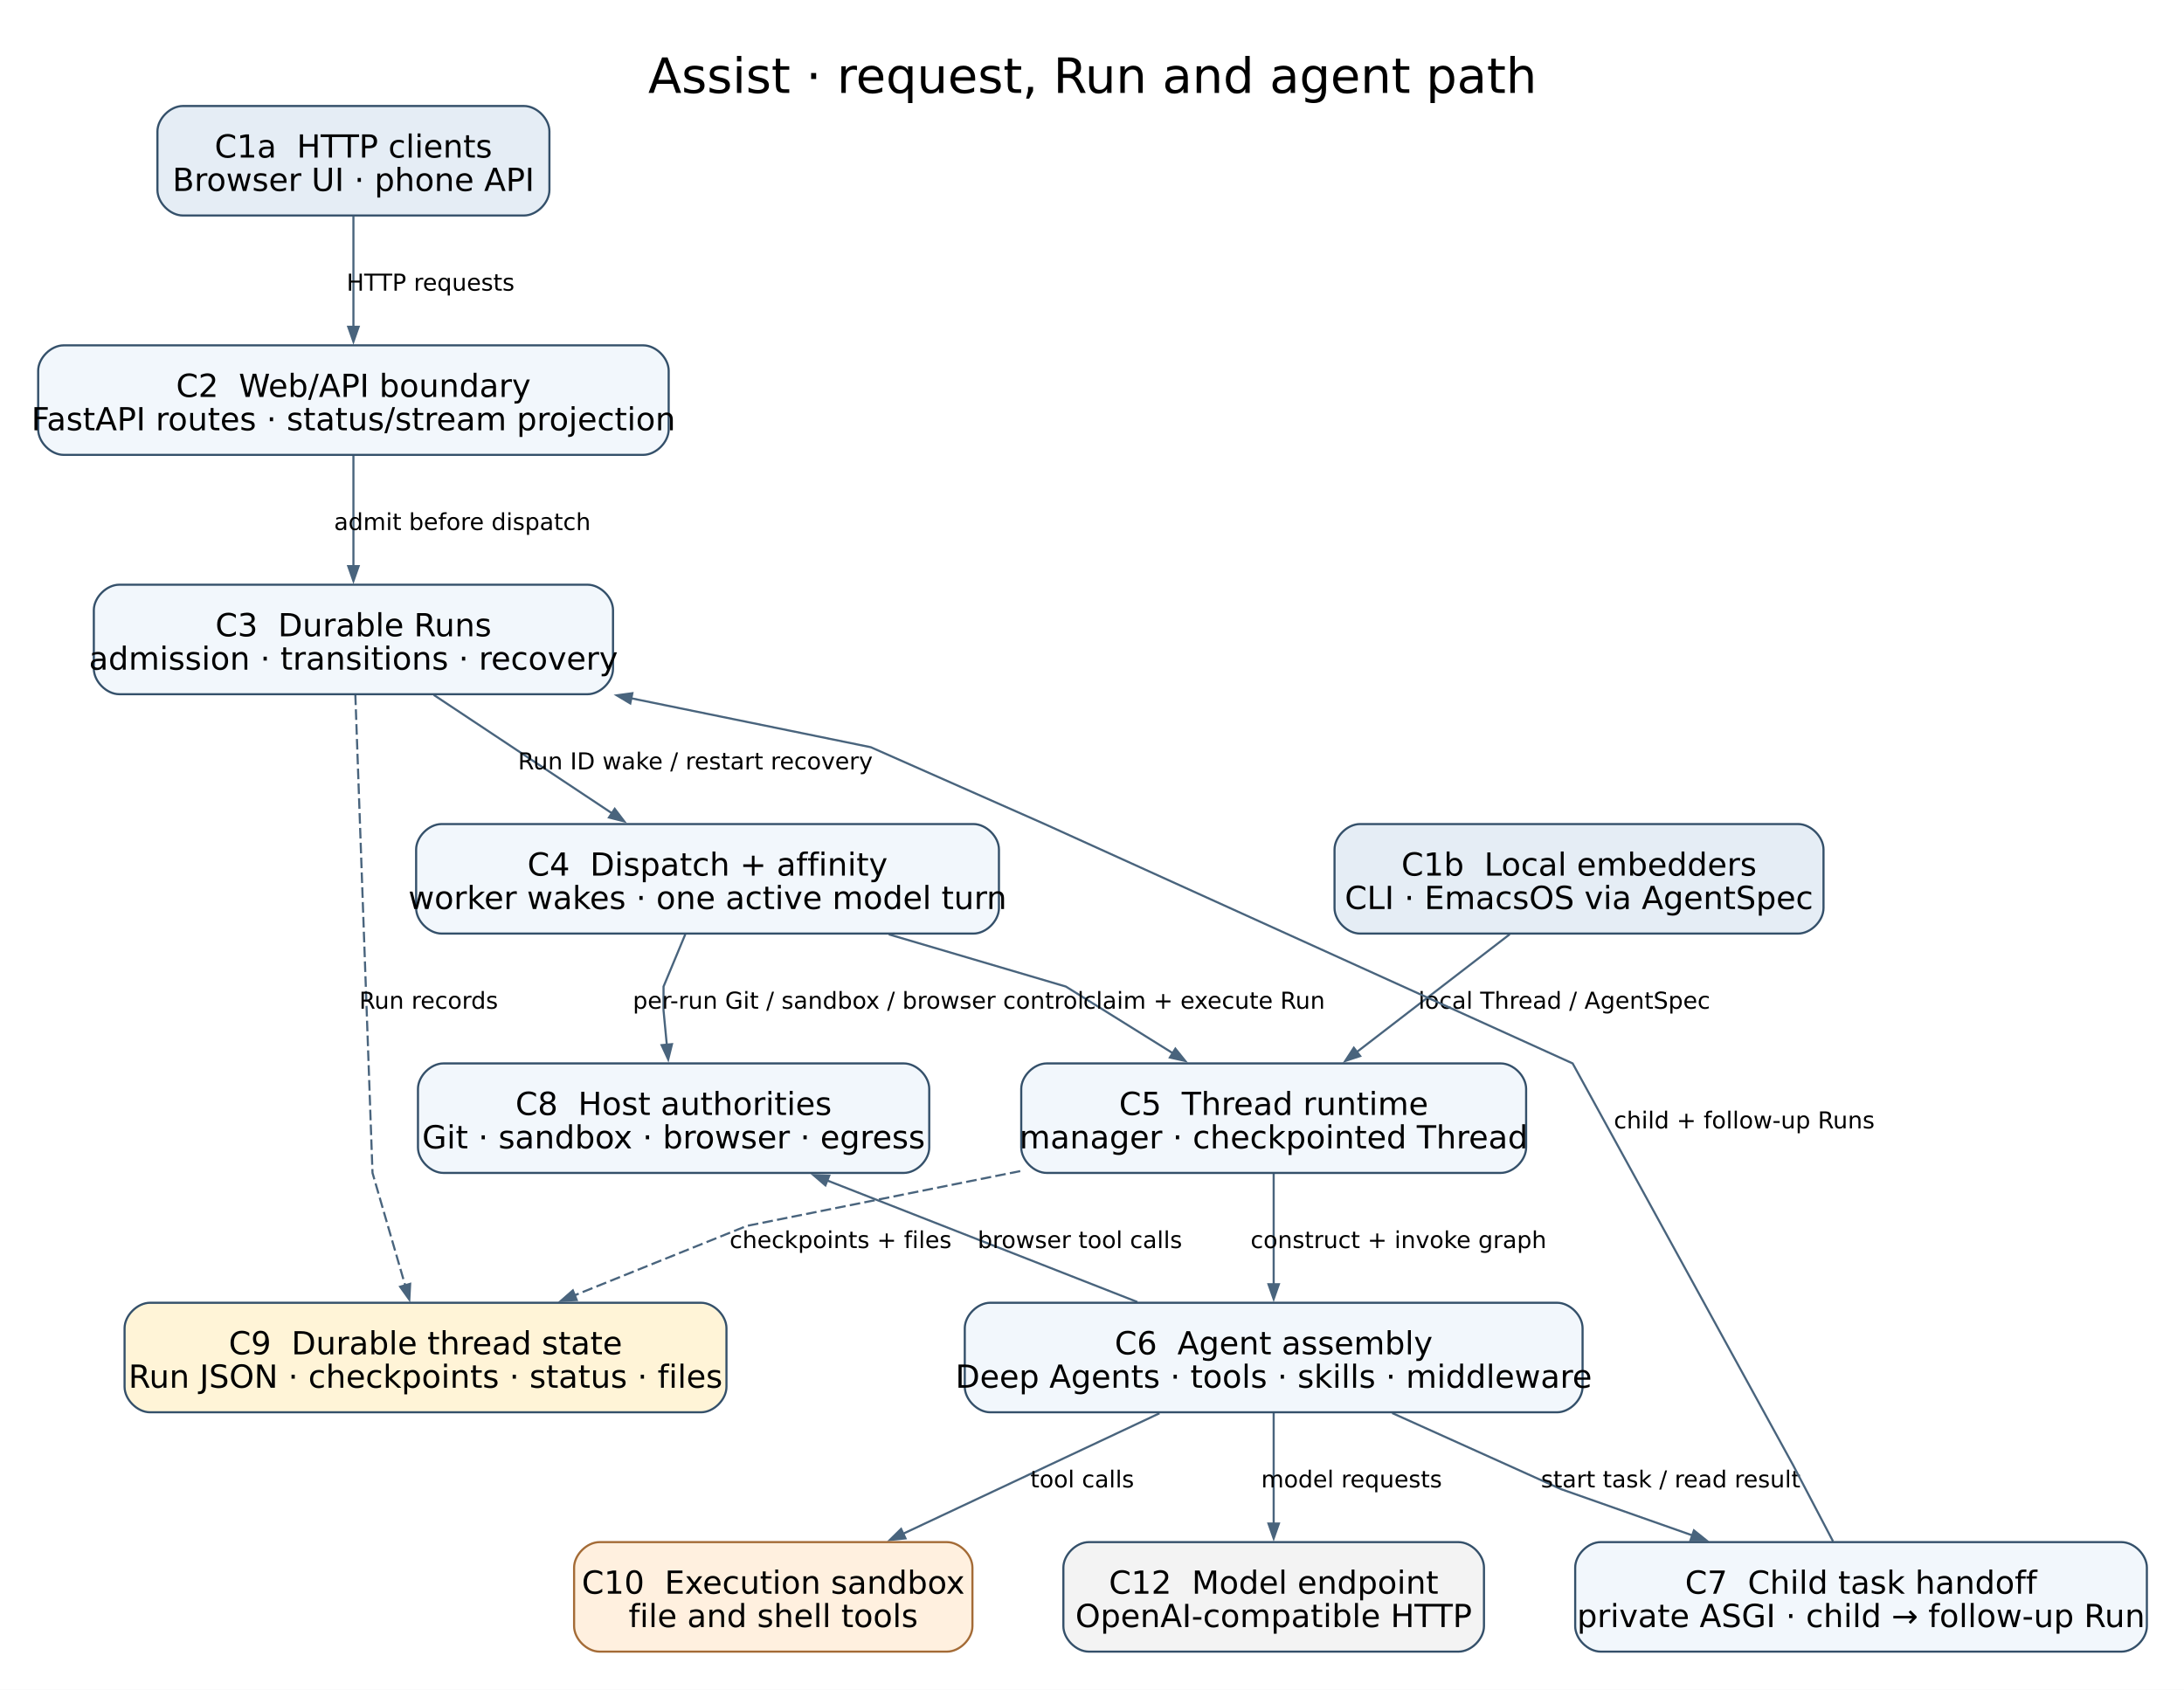
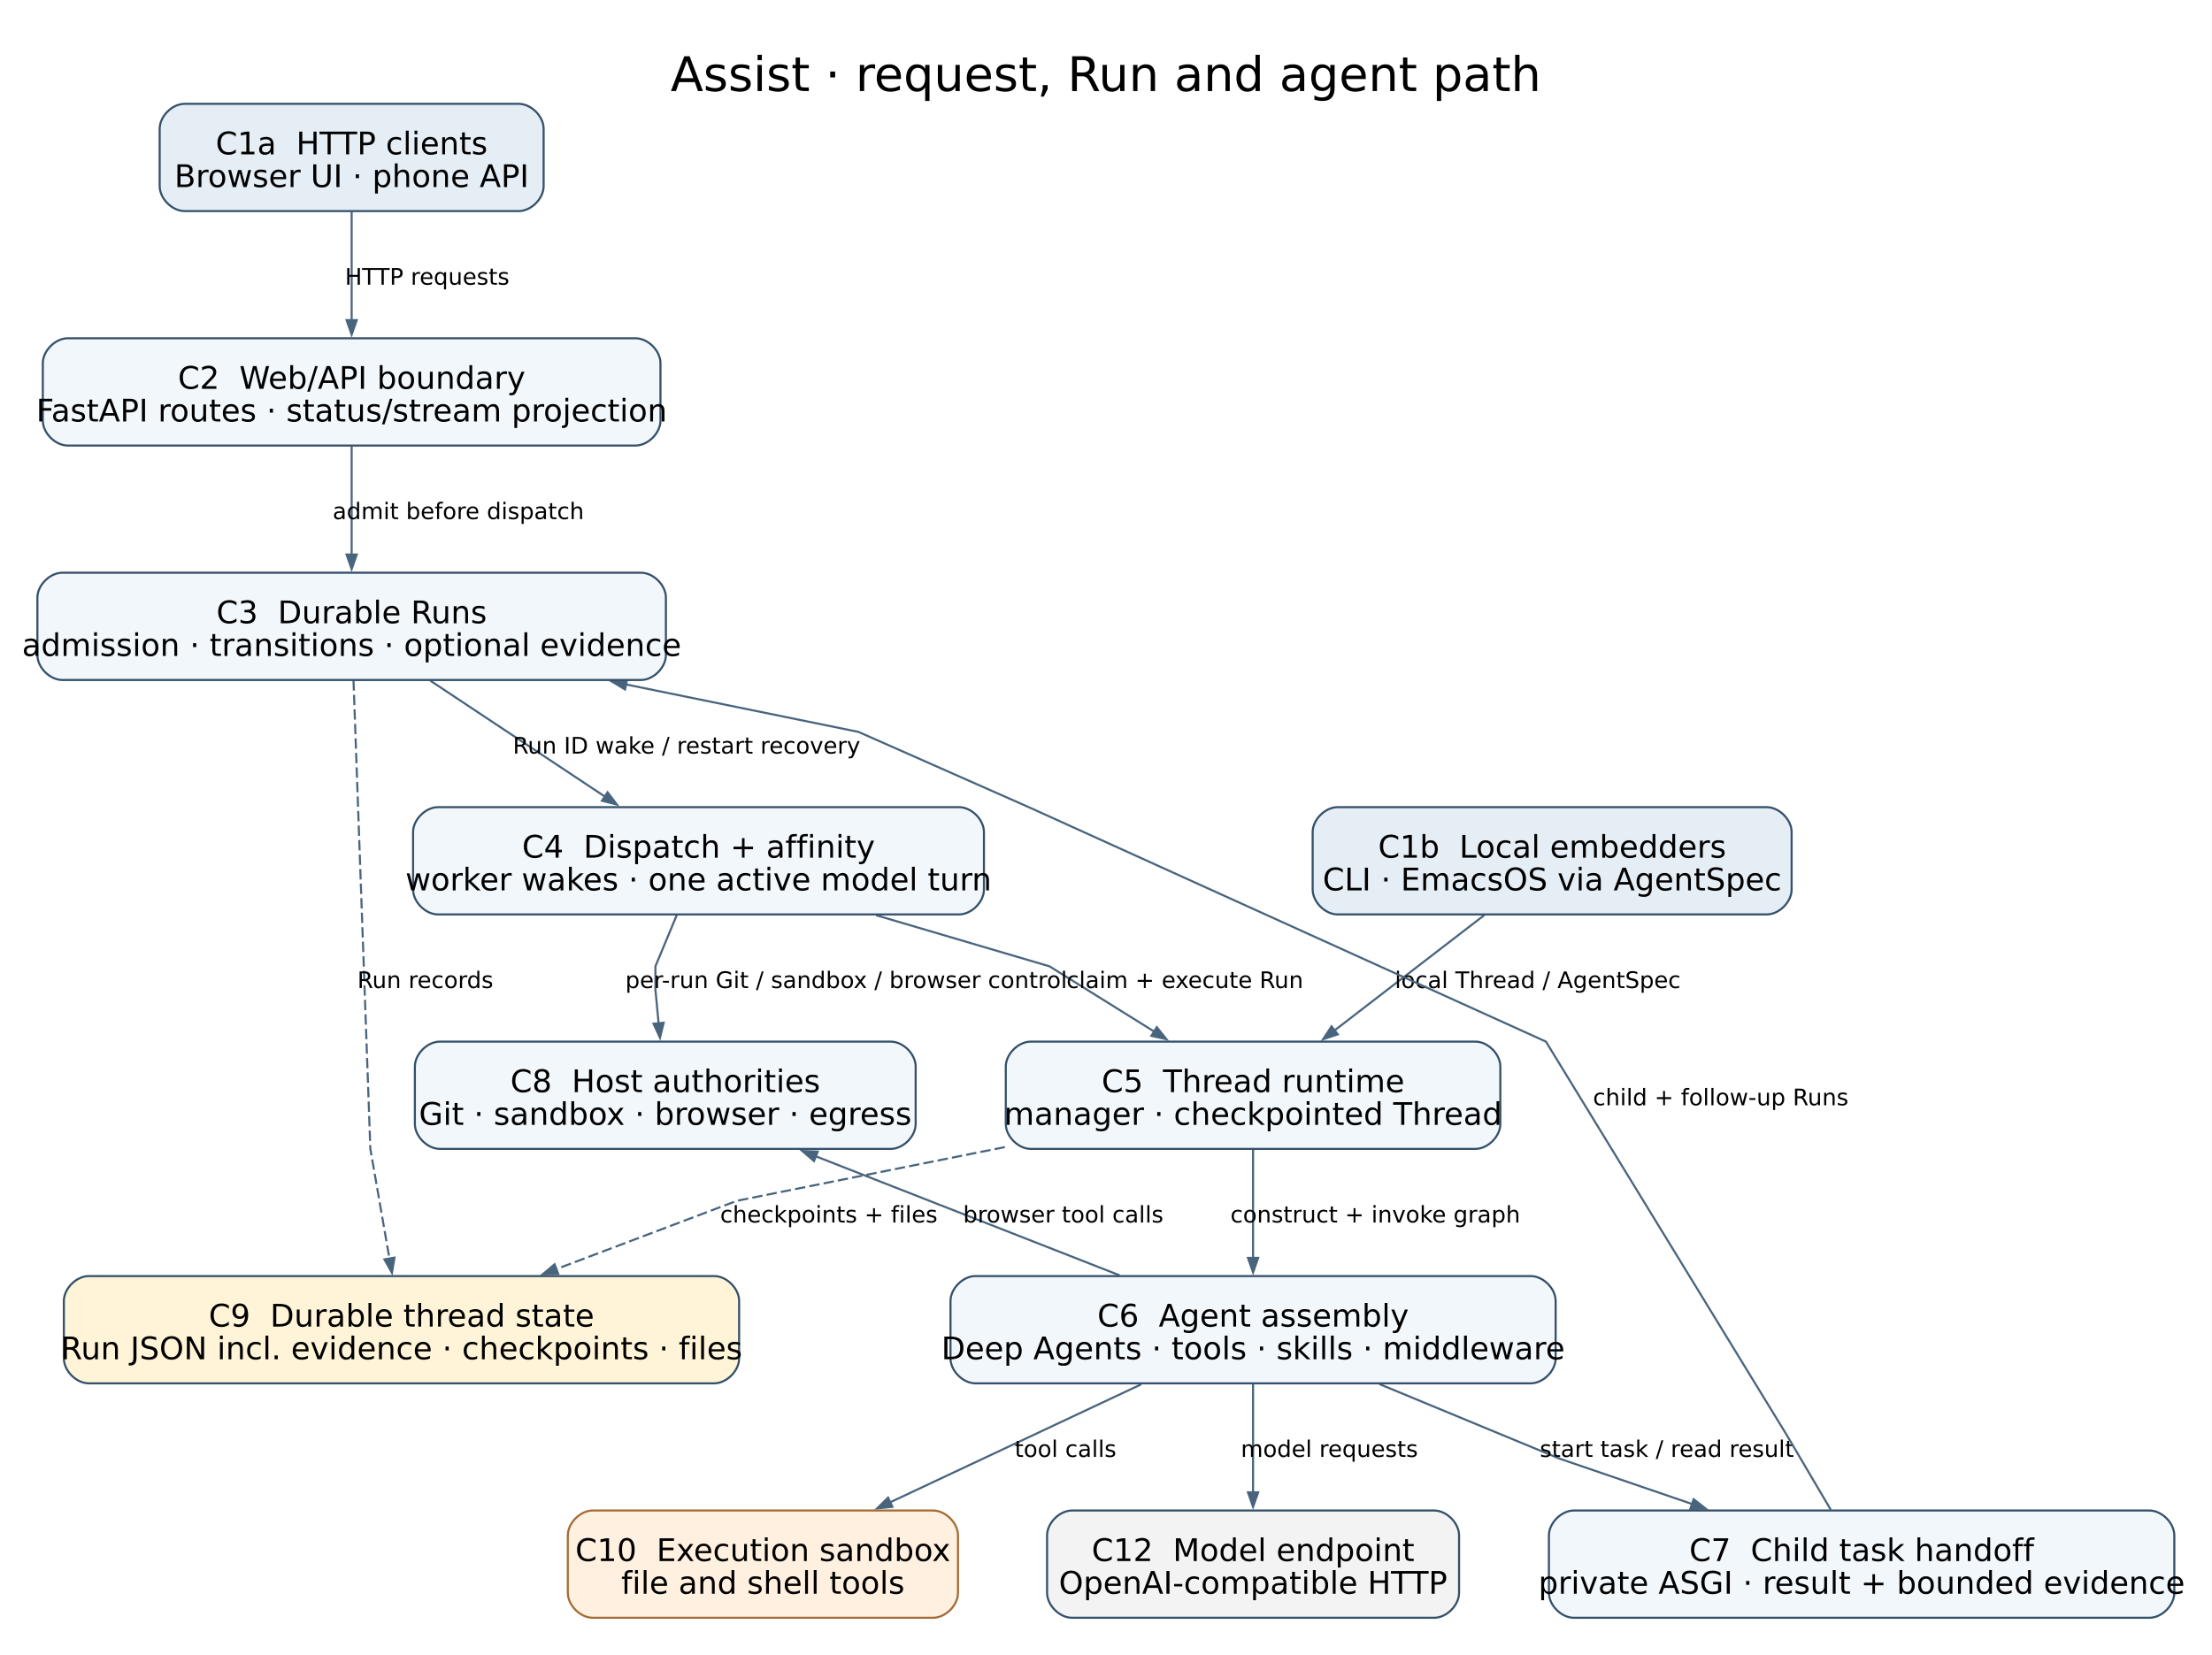
- <svg xmlns="http://www.w3.org/2000/svg" width="1030pt" height="797pt" viewBox="0.00 0.00 1030.00 797.00">
+ <svg xmlns="http://www.w3.org/2000/svg" width="1065pt" height="797pt" viewBox="0.00 0.00 1065.00 797.00">
  <g id="graph0" class="graph" transform="scale(1 1) rotate(0) translate(18 779.12)">
-     <polygon fill="white" stroke="none" points="-18,18 -18,-779.12 1012.49,-779.12 1012.49,18 -18,18" />
-     <text xml:space="preserve" text-anchor="middle" x="497.24" y="-735.27" font-family="DejaVu Sans" font-size="23.00">Assist · request, Run and agent path</text>
+     <polygon fill="white" stroke="none" points="-18,18 -18,-779.12 1046.86,-779.12 1046.86,18 -18,18" />
+     <text xml:space="preserve" text-anchor="middle" x="514.43" y="-735.27" font-family="DejaVu Sans" font-size="23.00">Assist · request, Run and agent path</text>
    <g id="edge1" class="edge">
-       <path fill="none" stroke="#49647d" d="M148.68,-677.12C148.68,-661.67 148.68,-641.68 148.68,-624.89" />
-       <polygon fill="#49647d" stroke="#49647d" points="151.13,-624.96 148.68,-617.96 146.23,-624.96 151.13,-624.96" />
-       <text xml:space="preserve" text-anchor="middle" x="185.06" y="-642.01" font-family="DejaVu Sans" font-size="11.00">HTTP requests</text>
+       <path fill="none" stroke="#49647d" d="M151.31,-677.12C151.31,-661.67 151.31,-641.68 151.31,-624.89" />
+       <polygon fill="#49647d" stroke="#49647d" points="153.76,-624.96 151.31,-617.96 148.86,-624.96 153.76,-624.96" />
+       <text xml:space="preserve" text-anchor="middle" x="187.68" y="-642.01" font-family="DejaVu Sans" font-size="11.00">HTTP requests</text>
    </g>
    <g id="edge5" class="edge">
-       <path fill="none" stroke="#49647d" d="M694,-338.39C672.55,-321.87 644.39,-300.18 621.76,-282.75" />
-       <polygon fill="#49647d" stroke="#49647d" points="623.47,-280.97 616.43,-278.64 620.48,-284.85 623.47,-280.97" />
-       <text xml:space="preserve" text-anchor="middle" x="719.75" y="-303.28" font-family="DejaVu Sans" font-size="11.00">local Thread / AgentSpec</text>
+       <path fill="none" stroke="#49647d" d="M696.63,-338.39C675.18,-321.87 647.01,-300.18 624.38,-282.75" />
+       <polygon fill="#49647d" stroke="#49647d" points="626.09,-280.97 619.05,-278.64 623.1,-284.85 626.09,-280.97" />
+       <text xml:space="preserve" text-anchor="middle" x="722.37" y="-303.28" font-family="DejaVu Sans" font-size="11.00">local Thread / AgentSpec</text>
    </g>
    <g id="edge2" class="edge">
-       <path fill="none" stroke="#49647d" d="M148.68,-564.21C148.68,-548.76 148.68,-528.77 148.68,-511.98" />
-       <polygon fill="#49647d" stroke="#49647d" points="151.13,-512.05 148.68,-505.05 146.23,-512.05 151.13,-512.05" />
-       <text xml:space="preserve" text-anchor="middle" x="200.06" y="-529.1" font-family="DejaVu Sans" font-size="11.00">admit before dispatch</text>
+       <path fill="none" stroke="#49647d" d="M151.31,-564.21C151.31,-548.76 151.31,-528.77 151.31,-511.98" />
+       <polygon fill="#49647d" stroke="#49647d" points="153.76,-512.05 151.31,-505.05 148.86,-512.05 153.76,-512.05" />
+       <text xml:space="preserve" text-anchor="middle" x="202.68" y="-529.1" font-family="DejaVu Sans" font-size="11.00">admit before dispatch</text>
    </g>
    <g id="edge3" class="edge">
-       <path fill="none" stroke="#49647d" d="M186.57,-451.3C211.58,-434.7 244.44,-412.87 270.76,-395.39" />
-       <polygon fill="#49647d" stroke="#49647d" points="271.91,-397.57 276.39,-391.66 269.2,-393.49 271.91,-397.57" />
-       <text xml:space="preserve" text-anchor="middle" x="309.94" y="-416.19" font-family="DejaVu Sans" font-size="11.00">Run ID wake / restart recovery</text>
+       <path fill="none" stroke="#49647d" d="M189.2,-451.3C214.2,-434.7 247.07,-412.87 273.38,-395.39" />
+       <polygon fill="#49647d" stroke="#49647d" points="274.53,-397.57 279.01,-391.66 271.82,-393.49 274.53,-397.57" />
+       <text xml:space="preserve" text-anchor="middle" x="312.56" y="-416.19" font-family="DejaVu Sans" font-size="11.00">Run ID wake / restart recovery</text>
    </g>
    <g id="edge11" class="edge">
-       <path fill="none" stroke="#49647d" stroke-dasharray="5,2" d="M149.58,-451.52C151.85,-388.12 157.68,-225.82 157.68,-225.82 157.68,-225.82 166.06,-196.96 173.12,-172.66" />
-       <polygon fill="#49647d" stroke="#49647d" points="175.43,-173.5 175.03,-166.09 170.72,-172.13 175.43,-173.5" />
-       <text xml:space="preserve" text-anchor="middle" x="184.16" y="-303.28" font-family="DejaVu Sans" font-size="11.00">Run records</text>
+       <path fill="none" stroke="#49647d" stroke-dasharray="5,2" d="M152.2,-451.52C154.48,-388.12 160.31,-225.82 160.31,-225.82 160.31,-225.82 165.29,-197.21 169.51,-172.97" />
+       <polygon fill="#49647d" stroke="#49647d" points="171.92,-173.45 170.71,-166.13 167.09,-172.6 171.92,-173.45" />
+       <text xml:space="preserve" text-anchor="middle" x="186.78" y="-303.28" font-family="DejaVu Sans" font-size="11.00">Run records</text>
    </g>
    <g id="edge4" class="edge">
-       <path fill="none" stroke="#49647d" d="M401.17,-338.35C443.09,-325.99 484.68,-313.73 484.68,-313.73 484.68,-313.73 510.23,-297.81 535.24,-282.22" />
-       <polygon fill="#49647d" stroke="#49647d" points="536.32,-284.43 540.97,-278.65 533.73,-280.27 536.32,-284.43" />
-       <text xml:space="preserve" text-anchor="middle" x="549.86" y="-303.28" font-family="DejaVu Sans" font-size="11.00">claim + execute Run</text>
+       <path fill="none" stroke="#49647d" d="M403.8,-338.35C445.71,-325.99 487.31,-313.73 487.31,-313.73 487.31,-313.73 512.85,-297.81 537.86,-282.22" />
+       <polygon fill="#49647d" stroke="#49647d" points="538.95,-284.43 543.59,-278.65 536.36,-280.27 538.95,-284.43" />
+       <text xml:space="preserve" text-anchor="middle" x="552.48" y="-303.28" font-family="DejaVu Sans" font-size="11.00">claim + execute Run</text>
    </g>
    <g id="edge9" class="edge">
-       <path fill="none" stroke="#49647d" d="M305.18,-338.35C300.04,-325.99 294.93,-313.73 294.93,-313.73 294.93,-313.73 294.93,-302.48 294.93,-302.48 294.93,-302.48 295.63,-295.14 296.49,-286.1" />
-       <polygon fill="#49647d" stroke="#49647d" points="298.91,-286.56 297.13,-279.36 294.03,-286.1 298.91,-286.56" />
-       <text xml:space="preserve" text-anchor="middle" x="386.81" y="-303.28" font-family="DejaVu Sans" font-size="11.00">per-run Git / sandbox / browser control</text>
+       <path fill="none" stroke="#49647d" d="M307.81,-338.35C302.66,-325.99 297.56,-313.73 297.56,-313.73 297.56,-313.73 297.56,-302.48 297.56,-302.48 297.56,-302.48 298.25,-295.14 299.12,-286.1" />
+       <polygon fill="#49647d" stroke="#49647d" points="301.53,-286.56 299.76,-279.36 296.66,-286.1 301.53,-286.56" />
+       <text xml:space="preserve" text-anchor="middle" x="389.43" y="-303.28" font-family="DejaVu Sans" font-size="11.00">per-run Git / sandbox / browser control</text>
    </g>
    <g id="edge6" class="edge">
-       <path fill="none" stroke="#49647d" d="M582.68,-225.48C582.68,-210.03 582.68,-190.04 582.68,-173.25" />
-       <polygon fill="#49647d" stroke="#49647d" points="585.13,-173.32 582.68,-166.32 580.23,-173.32 585.13,-173.32" />
-       <text xml:space="preserve" text-anchor="middle" x="641.56" y="-190.37" font-family="DejaVu Sans" font-size="11.00">construct + invoke graph</text>
+       <path fill="none" stroke="#49647d" d="M585.31,-225.48C585.31,-210.03 585.31,-190.04 585.31,-173.25" />
+       <polygon fill="#49647d" stroke="#49647d" points="587.76,-173.32 585.31,-166.32 582.86,-173.32 587.76,-173.32" />
+       <text xml:space="preserve" text-anchor="middle" x="644.18" y="-190.37" font-family="DejaVu Sans" font-size="11.00">construct + invoke graph</text>
    </g>
    <g id="edge12" class="edge">
-       <path fill="none" stroke="#49647d" stroke-dasharray="5,2" d="M463.16,-226.68C399.5,-213.92 334.18,-200.82 334.18,-200.82 334.18,-200.82 292.63,-184.07 253.05,-168.11" />
-       <polygon fill="#49647d" stroke="#49647d" points="253.99,-165.85 246.58,-165.5 252.16,-170.39 253.99,-165.85" />
-       <text xml:space="preserve" text-anchor="middle" x="378.43" y="-190.37" font-family="DejaVu Sans" font-size="11.00">checkpoints + files</text>
+       <path fill="none" stroke="#49647d" stroke-dasharray="5,2" d="M465.79,-226.68C402.12,-213.92 336.81,-200.82 336.81,-200.82 336.81,-200.82 292.14,-183.93 249.8,-167.91" />
+       <polygon fill="#49647d" stroke="#49647d" points="250.76,-165.66 243.34,-165.47 249.02,-170.24 250.76,-165.66" />
+       <text xml:space="preserve" text-anchor="middle" x="381.06" y="-190.37" font-family="DejaVu Sans" font-size="11.00">checkpoints + files</text>
    </g>
    <g id="edge7" class="edge">
-       <path fill="none" stroke="#49647d" d="M638.58,-112.54C675.9,-95.72 718.18,-76.66 718.18,-76.66 718.18,-76.66 748.03,-66.15 780.31,-54.78" />
-       <polygon fill="#49647d" stroke="#49647d" points="780.88,-57.18 786.67,-52.54 779.26,-52.55 780.88,-57.18" />
-       <text xml:space="preserve" text-anchor="middle" x="769.93" y="-77.46" font-family="DejaVu Sans" font-size="11.00">start task / read result</text>
+       <path fill="none" stroke="#49647d" d="M646.15,-112.54C686.78,-95.72 732.81,-76.66 732.81,-76.66 732.81,-76.66 763.5,-66.15 796.69,-54.78" />
+       <polygon fill="#49647d" stroke="#49647d" points="797.44,-57.11 803.27,-52.53 795.85,-52.48 797.44,-57.11" />
+       <text xml:space="preserve" text-anchor="middle" x="784.56" y="-77.46" font-family="DejaVu Sans" font-size="11.00">start task / read result</text>
    </g>
    <g id="edge10" class="edge">
-       <path fill="none" stroke="#49647d" d="M518.39,-164.94C474.8,-182.02 417.14,-204.62 371.96,-222.32" />
-       <polygon fill="#49647d" stroke="#49647d" points="371.28,-219.96 365.66,-224.79 373.07,-224.52 371.28,-219.96" />
-       <text xml:space="preserve" text-anchor="middle" x="491.29" y="-190.37" font-family="DejaVu Sans" font-size="11.00">browser tool calls</text>
+       <path fill="none" stroke="#49647d" d="M521.01,-164.94C477.43,-182.02 419.76,-204.62 374.59,-222.32" />
+       <polygon fill="#49647d" stroke="#49647d" points="373.91,-219.96 368.29,-224.79 375.7,-224.52 373.91,-219.96" />
+       <text xml:space="preserve" text-anchor="middle" x="493.92" y="-190.37" font-family="DejaVu Sans" font-size="11.00">browser tool calls</text>
    </g>
    <g id="edge13" class="edge">
-       <path fill="none" stroke="#49647d" d="M528.83,-112.43C492.74,-95.47 445.14,-73.1 407.65,-55.48" />
-       <polygon fill="#49647d" stroke="#49647d" points="409.04,-53.43 401.67,-52.67 406.96,-57.87 409.04,-53.43" />
-       <text xml:space="preserve" text-anchor="middle" x="492.38" y="-77.46" font-family="DejaVu Sans" font-size="11.00">tool calls</text>
+       <path fill="none" stroke="#49647d" d="M531.46,-112.43C495.36,-95.47 447.77,-73.1 410.28,-55.48" />
+       <polygon fill="#49647d" stroke="#49647d" points="411.67,-53.43 404.29,-52.67 409.58,-57.87 411.67,-53.43" />
+       <text xml:space="preserve" text-anchor="middle" x="495.01" y="-77.46" font-family="DejaVu Sans" font-size="11.00">tool calls</text>
    </g>
    <g id="edge14" class="edge">
-       <path fill="none" stroke="#49647d" d="M582.68,-112.57C582.68,-97.12 582.68,-77.13 582.68,-60.34" />
-       <polygon fill="#49647d" stroke="#49647d" points="585.13,-60.41 582.68,-53.41 580.23,-60.41 585.13,-60.41" />
-       <text xml:space="preserve" text-anchor="middle" x="619.43" y="-77.46" font-family="DejaVu Sans" font-size="11.00">model requests</text>
+       <path fill="none" stroke="#49647d" d="M585.31,-112.57C585.31,-97.12 585.31,-77.13 585.31,-60.34" />
+       <polygon fill="#49647d" stroke="#49647d" points="587.76,-60.41 585.31,-53.41 582.86,-60.41 587.76,-60.41" />
+       <text xml:space="preserve" text-anchor="middle" x="622.06" y="-77.46" font-family="DejaVu Sans" font-size="11.00">model requests</text>
    </g>
    <g id="edge8" class="edge">
-       <path fill="none" stroke="#49647d" d="M846.48,-52.03C837.66,-68.85 827.68,-87.91 827.68,-87.91 827.68,-87.91 723.68,-277.48 723.68,-277.48 723.68,-277.48 474.68,-390.39 474.68,-390.39 474.68,-390.39 392.68,-426.64 392.68,-426.64 392.68,-426.64 337.47,-437.91 279.58,-449.74" />
-       <polygon fill="#49647d" stroke="#49647d" points="279.25,-447.3 272.88,-451.11 280.23,-452.11 279.25,-447.3" />
-       <text xml:space="preserve" text-anchor="middle" x="804.61" y="-246.82" font-family="DejaVu Sans" font-size="11.00">child + follow-up Runs</text>
+       <path fill="none" stroke="#49647d" d="M863.45,-52.03C853.54,-68.85 842.31,-87.91 842.31,-87.91 842.31,-87.91 726.31,-277.48 726.31,-277.48 726.31,-277.48 477.31,-390.39 477.31,-390.39 477.31,-390.39 395.31,-426.64 395.31,-426.64 395.31,-426.64 340.74,-437.78 283.22,-449.53" />
+       <polygon fill="#49647d" stroke="#49647d" points="282.94,-447.09 276.57,-450.89 283.92,-451.89 282.94,-447.09" />
+       <text xml:space="preserve" text-anchor="middle" x="810.47" y="-246.82" font-family="DejaVu Sans" font-size="11.00">child + follow-up Runs</text>
    </g>
    <g id="node1" class="node">
-       <path fill="#e5edf5" stroke="#34506a" d="M229.11,-729.12C229.11,-729.12 68.25,-729.12 68.25,-729.12 62.25,-729.12 56.25,-723.12 56.25,-717.12 56.25,-717.12 56.25,-689.46 56.25,-689.46 56.25,-683.46 62.25,-677.46 68.25,-677.46 68.25,-677.46 229.11,-677.46 229.11,-677.46 235.11,-677.46 241.11,-683.46 241.11,-689.46 241.11,-689.46 241.11,-717.12 241.11,-717.12 241.11,-723.12 235.11,-729.12 229.11,-729.12" />
-       <text xml:space="preserve" text-anchor="middle" x="148.68" y="-704.79" font-family="DejaVu Sans" font-size="15.00">C1a  HTTP clients</text>
-       <text xml:space="preserve" text-anchor="middle" x="148.68" y="-689.04" font-family="DejaVu Sans" font-size="15.00">Browser UI · phone API</text>
+       <path fill="#e5edf5" stroke="#34506a" d="M231.74,-729.12C231.74,-729.12 70.88,-729.12 70.88,-729.12 64.88,-729.12 58.88,-723.12 58.88,-717.12 58.88,-717.12 58.88,-689.46 58.88,-689.46 58.88,-683.46 64.88,-677.46 70.88,-677.46 70.88,-677.46 231.74,-677.46 231.74,-677.46 237.74,-677.46 243.74,-683.46 243.74,-689.46 243.74,-689.46 243.74,-717.12 243.74,-717.12 243.74,-723.12 237.74,-729.12 231.74,-729.12" />
+       <text xml:space="preserve" text-anchor="middle" x="151.31" y="-704.79" font-family="DejaVu Sans" font-size="15.00">C1a  HTTP clients</text>
+       <text xml:space="preserve" text-anchor="middle" x="151.31" y="-689.04" font-family="DejaVu Sans" font-size="15.00">Browser UI · phone API</text>
    </g>
    <g id="node2" class="node">
-       <path fill="#e5edf5" stroke="#34506a" d="M829.99,-390.39C829.99,-390.39 623.38,-390.39 623.38,-390.39 617.38,-390.39 611.38,-384.39 611.38,-378.39 611.38,-378.39 611.38,-350.73 611.38,-350.73 611.38,-344.73 617.38,-338.73 623.38,-338.73 623.38,-338.73 829.99,-338.73 829.99,-338.73 835.99,-338.73 841.99,-344.73 841.99,-350.73 841.99,-350.73 841.99,-378.39 841.99,-378.39 841.99,-384.39 835.99,-390.39 829.99,-390.39" />
-       <text xml:space="preserve" text-anchor="middle" x="726.68" y="-366.06" font-family="DejaVu Sans" font-size="15.00">C1b  Local embedders</text>
-       <text xml:space="preserve" text-anchor="middle" x="726.68" y="-350.31" font-family="DejaVu Sans" font-size="15.00">CLI · EmacsOS via AgentSpec</text>
+       <path fill="#e5edf5" stroke="#34506a" d="M832.61,-390.39C832.61,-390.39 626,-390.39 626,-390.39 620,-390.39 614,-384.39 614,-378.39 614,-378.39 614,-350.73 614,-350.73 614,-344.73 620,-338.73 626,-338.73 626,-338.73 832.61,-338.73 832.61,-338.73 838.61,-338.73 844.61,-344.73 844.61,-350.73 844.61,-350.73 844.61,-378.39 844.61,-378.39 844.61,-384.39 838.61,-390.39 832.61,-390.39" />
+       <text xml:space="preserve" text-anchor="middle" x="729.31" y="-366.06" font-family="DejaVu Sans" font-size="15.00">C1b  Local embedders</text>
+       <text xml:space="preserve" text-anchor="middle" x="729.31" y="-350.31" font-family="DejaVu Sans" font-size="15.00">CLI · EmacsOS via AgentSpec</text>
    </g>
    <g id="node3" class="node">
-       <path fill="#f2f7fc" stroke="#34506a" d="M285.36,-616.21C285.36,-616.21 12,-616.21 12,-616.21 6,-616.21 0,-610.21 0,-604.21 0,-604.21 0,-576.55 0,-576.55 0,-570.55 6,-564.55 12,-564.55 12,-564.55 285.36,-564.55 285.36,-564.55 291.36,-564.55 297.36,-570.55 297.36,-576.55 297.36,-576.55 297.36,-604.21 297.36,-604.21 297.36,-610.21 291.36,-616.21 285.36,-616.21" />
-       <text xml:space="preserve" text-anchor="middle" x="148.68" y="-591.88" font-family="DejaVu Sans" font-size="15.00">C2  Web/API boundary</text>
-       <text xml:space="preserve" text-anchor="middle" x="148.68" y="-576.13" font-family="DejaVu Sans" font-size="15.00">FastAPI routes · status/stream projection</text>
+       <path fill="#f2f7fc" stroke="#34506a" d="M287.99,-616.21C287.99,-616.21 14.62,-616.21 14.62,-616.21 8.62,-616.21 2.62,-610.21 2.62,-604.21 2.62,-604.21 2.62,-576.55 2.62,-576.55 2.62,-570.55 8.62,-564.55 14.62,-564.55 14.62,-564.55 287.99,-564.55 287.99,-564.55 293.99,-564.55 299.99,-570.55 299.99,-576.55 299.99,-576.55 299.99,-604.21 299.99,-604.21 299.99,-610.21 293.99,-616.21 287.99,-616.21" />
+       <text xml:space="preserve" text-anchor="middle" x="151.31" y="-591.88" font-family="DejaVu Sans" font-size="15.00">C2  Web/API boundary</text>
+       <text xml:space="preserve" text-anchor="middle" x="151.31" y="-576.13" font-family="DejaVu Sans" font-size="15.00">FastAPI routes · status/stream projection</text>
    </g>
    <g id="node4" class="node">
-       <path fill="#f2f7fc" stroke="#34506a" d="M259.11,-503.3C259.11,-503.3 38.25,-503.3 38.25,-503.3 32.25,-503.3 26.25,-497.3 26.25,-491.3 26.25,-491.3 26.25,-463.64 26.25,-463.64 26.25,-457.64 32.25,-451.64 38.25,-451.64 38.25,-451.64 259.11,-451.64 259.11,-451.64 265.11,-451.64 271.11,-457.64 271.11,-463.64 271.11,-463.64 271.11,-491.3 271.11,-491.3 271.11,-497.3 265.11,-503.3 259.11,-503.3" />
-       <text xml:space="preserve" text-anchor="middle" x="148.68" y="-478.97" font-family="DejaVu Sans" font-size="15.00">C3  Durable Runs</text>
-       <text xml:space="preserve" text-anchor="middle" x="148.68" y="-463.22" font-family="DejaVu Sans" font-size="15.00">admission · transitions · recovery</text>
+       <path fill="#f2f7fc" stroke="#34506a" d="M290.61,-503.3C290.61,-503.3 12,-503.3 12,-503.3 6,-503.3 0,-497.3 0,-491.3 0,-491.3 0,-463.64 0,-463.64 0,-457.64 6,-451.64 12,-451.64 12,-451.64 290.61,-451.64 290.61,-451.64 296.61,-451.64 302.61,-457.64 302.61,-463.64 302.61,-463.64 302.61,-491.3 302.61,-491.3 302.61,-497.3 296.61,-503.3 290.61,-503.3" />
+       <text xml:space="preserve" text-anchor="middle" x="151.31" y="-478.97" font-family="DejaVu Sans" font-size="15.00">C3  Durable Runs</text>
+       <text xml:space="preserve" text-anchor="middle" x="151.31" y="-463.22" font-family="DejaVu Sans" font-size="15.00">admission · transitions · optional evidence</text>
    </g>
    <g id="node5" class="node">
-       <path fill="#f2f7fc" stroke="#34506a" d="M441.11,-390.39C441.11,-390.39 190.25,-390.39 190.25,-390.39 184.25,-390.39 178.25,-384.39 178.25,-378.39 178.25,-378.39 178.25,-350.73 178.25,-350.73 178.25,-344.73 184.25,-338.73 190.25,-338.73 190.25,-338.73 441.11,-338.73 441.11,-338.73 447.11,-338.73 453.11,-344.73 453.11,-350.73 453.11,-350.73 453.11,-378.39 453.11,-378.39 453.11,-384.39 447.11,-390.39 441.11,-390.39" />
-       <text xml:space="preserve" text-anchor="middle" x="315.68" y="-366.06" font-family="DejaVu Sans" font-size="15.00">C4  Dispatch + affinity</text>
-       <text xml:space="preserve" text-anchor="middle" x="315.68" y="-350.31" font-family="DejaVu Sans" font-size="15.00">worker wakes · one active model turn</text>
+       <path fill="#f2f7fc" stroke="#34506a" d="M443.74,-390.39C443.74,-390.39 192.88,-390.39 192.88,-390.39 186.88,-390.39 180.88,-384.39 180.88,-378.39 180.88,-378.39 180.88,-350.73 180.88,-350.73 180.88,-344.73 186.88,-338.73 192.88,-338.73 192.88,-338.73 443.74,-338.73 443.74,-338.73 449.74,-338.73 455.74,-344.73 455.74,-350.73 455.74,-350.73 455.74,-378.39 455.74,-378.39 455.74,-384.39 449.74,-390.39 443.74,-390.39" />
+       <text xml:space="preserve" text-anchor="middle" x="318.31" y="-366.06" font-family="DejaVu Sans" font-size="15.00">C4  Dispatch + affinity</text>
+       <text xml:space="preserve" text-anchor="middle" x="318.31" y="-350.31" font-family="DejaVu Sans" font-size="15.00">worker wakes · one active model turn</text>
    </g>
    <g id="node6" class="node">
-       <path fill="#f2f7fc" stroke="#34506a" d="M689.74,-277.48C689.74,-277.48 475.63,-277.48 475.63,-277.48 469.63,-277.48 463.63,-271.48 463.63,-265.48 463.63,-265.48 463.63,-237.82 463.63,-237.82 463.63,-231.82 469.63,-225.82 475.63,-225.82 475.63,-225.82 689.74,-225.82 689.74,-225.82 695.74,-225.82 701.74,-231.82 701.74,-237.82 701.74,-237.82 701.74,-265.48 701.74,-265.48 701.74,-271.48 695.74,-277.48 689.74,-277.48" />
-       <text xml:space="preserve" text-anchor="middle" x="582.68" y="-253.15" font-family="DejaVu Sans" font-size="15.00">C5  Thread runtime</text>
-       <text xml:space="preserve" text-anchor="middle" x="582.68" y="-237.4" font-family="DejaVu Sans" font-size="15.00">manager · checkpointed Thread</text>
+       <path fill="#f2f7fc" stroke="#34506a" d="M692.36,-277.48C692.36,-277.48 478.25,-277.48 478.25,-277.48 472.25,-277.48 466.25,-271.48 466.25,-265.48 466.25,-265.48 466.25,-237.82 466.25,-237.82 466.25,-231.82 472.25,-225.82 478.25,-225.82 478.25,-225.82 692.36,-225.82 692.36,-225.82 698.36,-225.82 704.36,-231.82 704.36,-237.82 704.36,-237.82 704.36,-265.48 704.36,-265.48 704.36,-271.48 698.36,-277.48 692.36,-277.48" />
+       <text xml:space="preserve" text-anchor="middle" x="585.31" y="-253.15" font-family="DejaVu Sans" font-size="15.00">C5  Thread runtime</text>
+       <text xml:space="preserve" text-anchor="middle" x="585.31" y="-237.4" font-family="DejaVu Sans" font-size="15.00">manager · checkpointed Thread</text>
    </g>
    <g id="node7" class="node">
-       <path fill="#f2f7fc" stroke="#34506a" d="M716.36,-164.57C716.36,-164.57 449,-164.57 449,-164.57 443,-164.57 437,-158.57 437,-152.57 437,-152.57 437,-124.91 437,-124.91 437,-118.91 443,-112.91 449,-112.91 449,-112.91 716.36,-112.91 716.36,-112.91 722.36,-112.91 728.36,-118.91 728.36,-124.91 728.36,-124.91 728.36,-152.57 728.36,-152.57 728.36,-158.57 722.36,-164.57 716.36,-164.57" />
-       <text xml:space="preserve" text-anchor="middle" x="582.68" y="-140.24" font-family="DejaVu Sans" font-size="15.00">C6  Agent assembly</text>
-       <text xml:space="preserve" text-anchor="middle" x="582.68" y="-124.49" font-family="DejaVu Sans" font-size="15.00">Deep Agents · tools · skills · middleware</text>
+       <path fill="#f2f7fc" stroke="#34506a" d="M718.99,-164.57C718.99,-164.57 451.63,-164.57 451.63,-164.57 445.63,-164.57 439.63,-158.57 439.63,-152.57 439.63,-152.57 439.63,-124.91 439.63,-124.91 439.63,-118.91 445.63,-112.91 451.63,-112.91 451.63,-112.91 718.99,-112.91 718.99,-112.91 724.99,-112.91 730.99,-118.91 730.99,-124.91 730.99,-124.91 730.99,-152.57 730.99,-152.57 730.99,-158.57 724.99,-164.57 718.99,-164.57" />
+       <text xml:space="preserve" text-anchor="middle" x="585.31" y="-140.24" font-family="DejaVu Sans" font-size="15.00">C6  Agent assembly</text>
+       <text xml:space="preserve" text-anchor="middle" x="585.31" y="-124.49" font-family="DejaVu Sans" font-size="15.00">Deep Agents · tools · skills · middleware</text>
    </g>
    <g id="node8" class="node">
-       <path fill="#f2f7fc" stroke="#34506a" d="M982.49,-51.66C982.49,-51.66 736.88,-51.66 736.88,-51.66 730.88,-51.66 724.88,-45.66 724.88,-39.66 724.88,-39.66 724.88,-12 724.88,-12 724.88,-6 730.88,0 736.88,0 736.88,0 982.49,0 982.49,0 988.49,0 994.49,-6 994.49,-12 994.49,-12 994.49,-39.66 994.49,-39.66 994.49,-45.66 988.49,-51.66 982.49,-51.66" />
-       <text xml:space="preserve" text-anchor="middle" x="859.68" y="-27.33" font-family="DejaVu Sans" font-size="15.00">C7  Child task handoff</text>
-       <text xml:space="preserve" text-anchor="middle" x="859.68" y="-11.58" font-family="DejaVu Sans" font-size="15.00">private ASGI · child → follow-up Run</text>
+       <path fill="#f2f7fc" stroke="#34506a" d="M1016.86,-51.66C1016.86,-51.66 739.75,-51.66 739.75,-51.66 733.75,-51.66 727.75,-45.66 727.75,-39.66 727.75,-39.66 727.75,-12 727.75,-12 727.75,-6 733.75,0 739.75,0 739.75,0 1016.86,0 1016.86,0 1022.86,0 1028.86,-6 1028.86,-12 1028.86,-12 1028.86,-39.66 1028.86,-39.66 1028.86,-45.66 1022.86,-51.66 1016.86,-51.66" />
+       <text xml:space="preserve" text-anchor="middle" x="878.31" y="-27.33" font-family="DejaVu Sans" font-size="15.00">C7  Child task handoff</text>
+       <text xml:space="preserve" text-anchor="middle" x="878.31" y="-11.58" font-family="DejaVu Sans" font-size="15.00">private ASGI · result + bounded evidence</text>
    </g>
    <g id="node9" class="node">
-       <path fill="#f2f7fc" stroke="#34506a" d="M408.24,-277.48C408.24,-277.48 191.12,-277.48 191.12,-277.48 185.12,-277.48 179.12,-271.48 179.12,-265.48 179.12,-265.48 179.12,-237.82 179.12,-237.82 179.12,-231.82 185.12,-225.82 191.12,-225.82 191.12,-225.82 408.24,-225.82 408.24,-225.82 414.24,-225.82 420.24,-231.82 420.24,-237.82 420.24,-237.82 420.24,-265.48 420.24,-265.48 420.24,-271.48 414.24,-277.48 408.24,-277.48" />
-       <text xml:space="preserve" text-anchor="middle" x="299.68" y="-253.15" font-family="DejaVu Sans" font-size="15.00">C8  Host authorities</text>
-       <text xml:space="preserve" text-anchor="middle" x="299.68" y="-237.4" font-family="DejaVu Sans" font-size="15.00">Git · sandbox · browser · egress</text>
+       <path fill="#f2f7fc" stroke="#34506a" d="M410.86,-277.48C410.86,-277.48 193.75,-277.48 193.75,-277.48 187.75,-277.48 181.75,-271.48 181.75,-265.48 181.75,-265.48 181.75,-237.82 181.75,-237.82 181.75,-231.82 187.75,-225.82 193.75,-225.82 193.75,-225.82 410.86,-225.82 410.86,-225.82 416.86,-225.82 422.86,-231.82 422.86,-237.82 422.86,-237.82 422.86,-265.48 422.86,-265.48 422.86,-271.48 416.86,-277.48 410.86,-277.48" />
+       <text xml:space="preserve" text-anchor="middle" x="302.31" y="-253.15" font-family="DejaVu Sans" font-size="15.00">C8  Host authorities</text>
+       <text xml:space="preserve" text-anchor="middle" x="302.31" y="-237.4" font-family="DejaVu Sans" font-size="15.00">Git · sandbox · browser · egress</text>
    </g>
    <g id="node10" class="node">
-       <path fill="#fff4d7" stroke="#34506a" d="M312.61,-164.57C312.61,-164.57 52.75,-164.57 52.75,-164.57 46.75,-164.57 40.75,-158.57 40.75,-152.57 40.75,-152.57 40.75,-124.91 40.75,-124.91 40.75,-118.91 46.75,-112.91 52.75,-112.91 52.75,-112.91 312.61,-112.91 312.61,-112.91 318.61,-112.91 324.61,-118.91 324.61,-124.91 324.61,-124.91 324.61,-152.57 324.61,-152.57 324.61,-158.57 318.61,-164.57 312.61,-164.57" />
-       <text xml:space="preserve" text-anchor="middle" x="182.68" y="-140.24" font-family="DejaVu Sans" font-size="15.00">C9  Durable thread state</text>
-       <text xml:space="preserve" text-anchor="middle" x="182.68" y="-124.49" font-family="DejaVu Sans" font-size="15.00">Run JSON · checkpoints · status · files</text>
+       <path fill="#fff4d7" stroke="#34506a" d="M325.86,-164.57C325.86,-164.57 24.75,-164.57 24.75,-164.57 18.75,-164.57 12.75,-158.57 12.75,-152.57 12.75,-152.57 12.75,-124.91 12.75,-124.91 12.75,-118.91 18.75,-112.91 24.75,-112.91 24.75,-112.91 325.86,-112.91 325.86,-112.91 331.86,-112.91 337.86,-118.91 337.86,-124.91 337.86,-124.91 337.86,-152.57 337.86,-152.57 337.86,-158.57 331.86,-164.57 325.86,-164.57" />
+       <text xml:space="preserve" text-anchor="middle" x="175.31" y="-140.24" font-family="DejaVu Sans" font-size="15.00">C9  Durable thread state</text>
+       <text xml:space="preserve" text-anchor="middle" x="175.31" y="-124.49" font-family="DejaVu Sans" font-size="15.00">Run JSON incl. evidence · checkpoints · files</text>
    </g>
    <g id="node11" class="node">
-       <path fill="#fff0df" stroke="#a46b36" d="M428.61,-51.66C428.61,-51.66 264.75,-51.66 264.75,-51.66 258.75,-51.66 252.75,-45.66 252.75,-39.66 252.75,-39.66 252.75,-12 252.75,-12 252.75,-6 258.75,0 264.75,0 264.75,0 428.61,0 428.61,0 434.61,0 440.61,-6 440.61,-12 440.61,-12 440.61,-39.66 440.61,-39.66 440.61,-45.66 434.61,-51.66 428.61,-51.66" />
-       <text xml:space="preserve" text-anchor="middle" x="346.68" y="-27.33" font-family="DejaVu Sans" font-size="15.00">C10  Execution sandbox</text>
-       <text xml:space="preserve" text-anchor="middle" x="346.68" y="-11.58" font-family="DejaVu Sans" font-size="15.00">file and shell tools</text>
+       <path fill="#fff0df" stroke="#a46b36" d="M431.24,-51.66C431.24,-51.66 267.38,-51.66 267.38,-51.66 261.38,-51.66 255.38,-45.66 255.38,-39.66 255.38,-39.66 255.38,-12 255.38,-12 255.38,-6 261.38,0 267.38,0 267.38,0 431.24,0 431.24,0 437.24,0 443.24,-6 443.24,-12 443.24,-12 443.24,-39.66 443.24,-39.66 443.24,-45.66 437.24,-51.66 431.24,-51.66" />
+       <text xml:space="preserve" text-anchor="middle" x="349.31" y="-27.33" font-family="DejaVu Sans" font-size="15.00">C10  Execution sandbox</text>
+       <text xml:space="preserve" text-anchor="middle" x="349.31" y="-11.58" font-family="DejaVu Sans" font-size="15.00">file and shell tools</text>
    </g>
    <g id="node12" class="node">
-       <path fill="#f3f3f3" stroke="#34506a" d="M669.86,-51.66C669.86,-51.66 495.5,-51.66 495.5,-51.66 489.5,-51.66 483.5,-45.66 483.5,-39.66 483.5,-39.66 483.5,-12 483.5,-12 483.5,-6 489.5,0 495.5,0 495.5,0 669.86,0 669.86,0 675.86,0 681.86,-6 681.86,-12 681.86,-12 681.86,-39.66 681.86,-39.66 681.86,-45.66 675.86,-51.66 669.86,-51.66" />
-       <text xml:space="preserve" text-anchor="middle" x="582.68" y="-27.33" font-family="DejaVu Sans" font-size="15.00">C12  Model endpoint</text>
-       <text xml:space="preserve" text-anchor="middle" x="582.68" y="-11.58" font-family="DejaVu Sans" font-size="15.00">OpenAI-compatible HTTP</text>
+       <path fill="#f3f3f3" stroke="#34506a" d="M672.49,-51.66C672.49,-51.66 498.13,-51.66 498.13,-51.66 492.13,-51.66 486.13,-45.66 486.13,-39.66 486.13,-39.66 486.13,-12 486.13,-12 486.13,-6 492.13,0 498.13,0 498.13,0 672.49,0 672.49,0 678.49,0 684.49,-6 684.49,-12 684.49,-12 684.49,-39.66 684.49,-39.66 684.49,-45.66 678.49,-51.66 672.49,-51.66" />
+       <text xml:space="preserve" text-anchor="middle" x="585.31" y="-27.33" font-family="DejaVu Sans" font-size="15.00">C12  Model endpoint</text>
+       <text xml:space="preserve" text-anchor="middle" x="585.31" y="-11.58" font-family="DejaVu Sans" font-size="15.00">OpenAI-compatible HTTP</text>
    </g>
  </g>
</svg>
